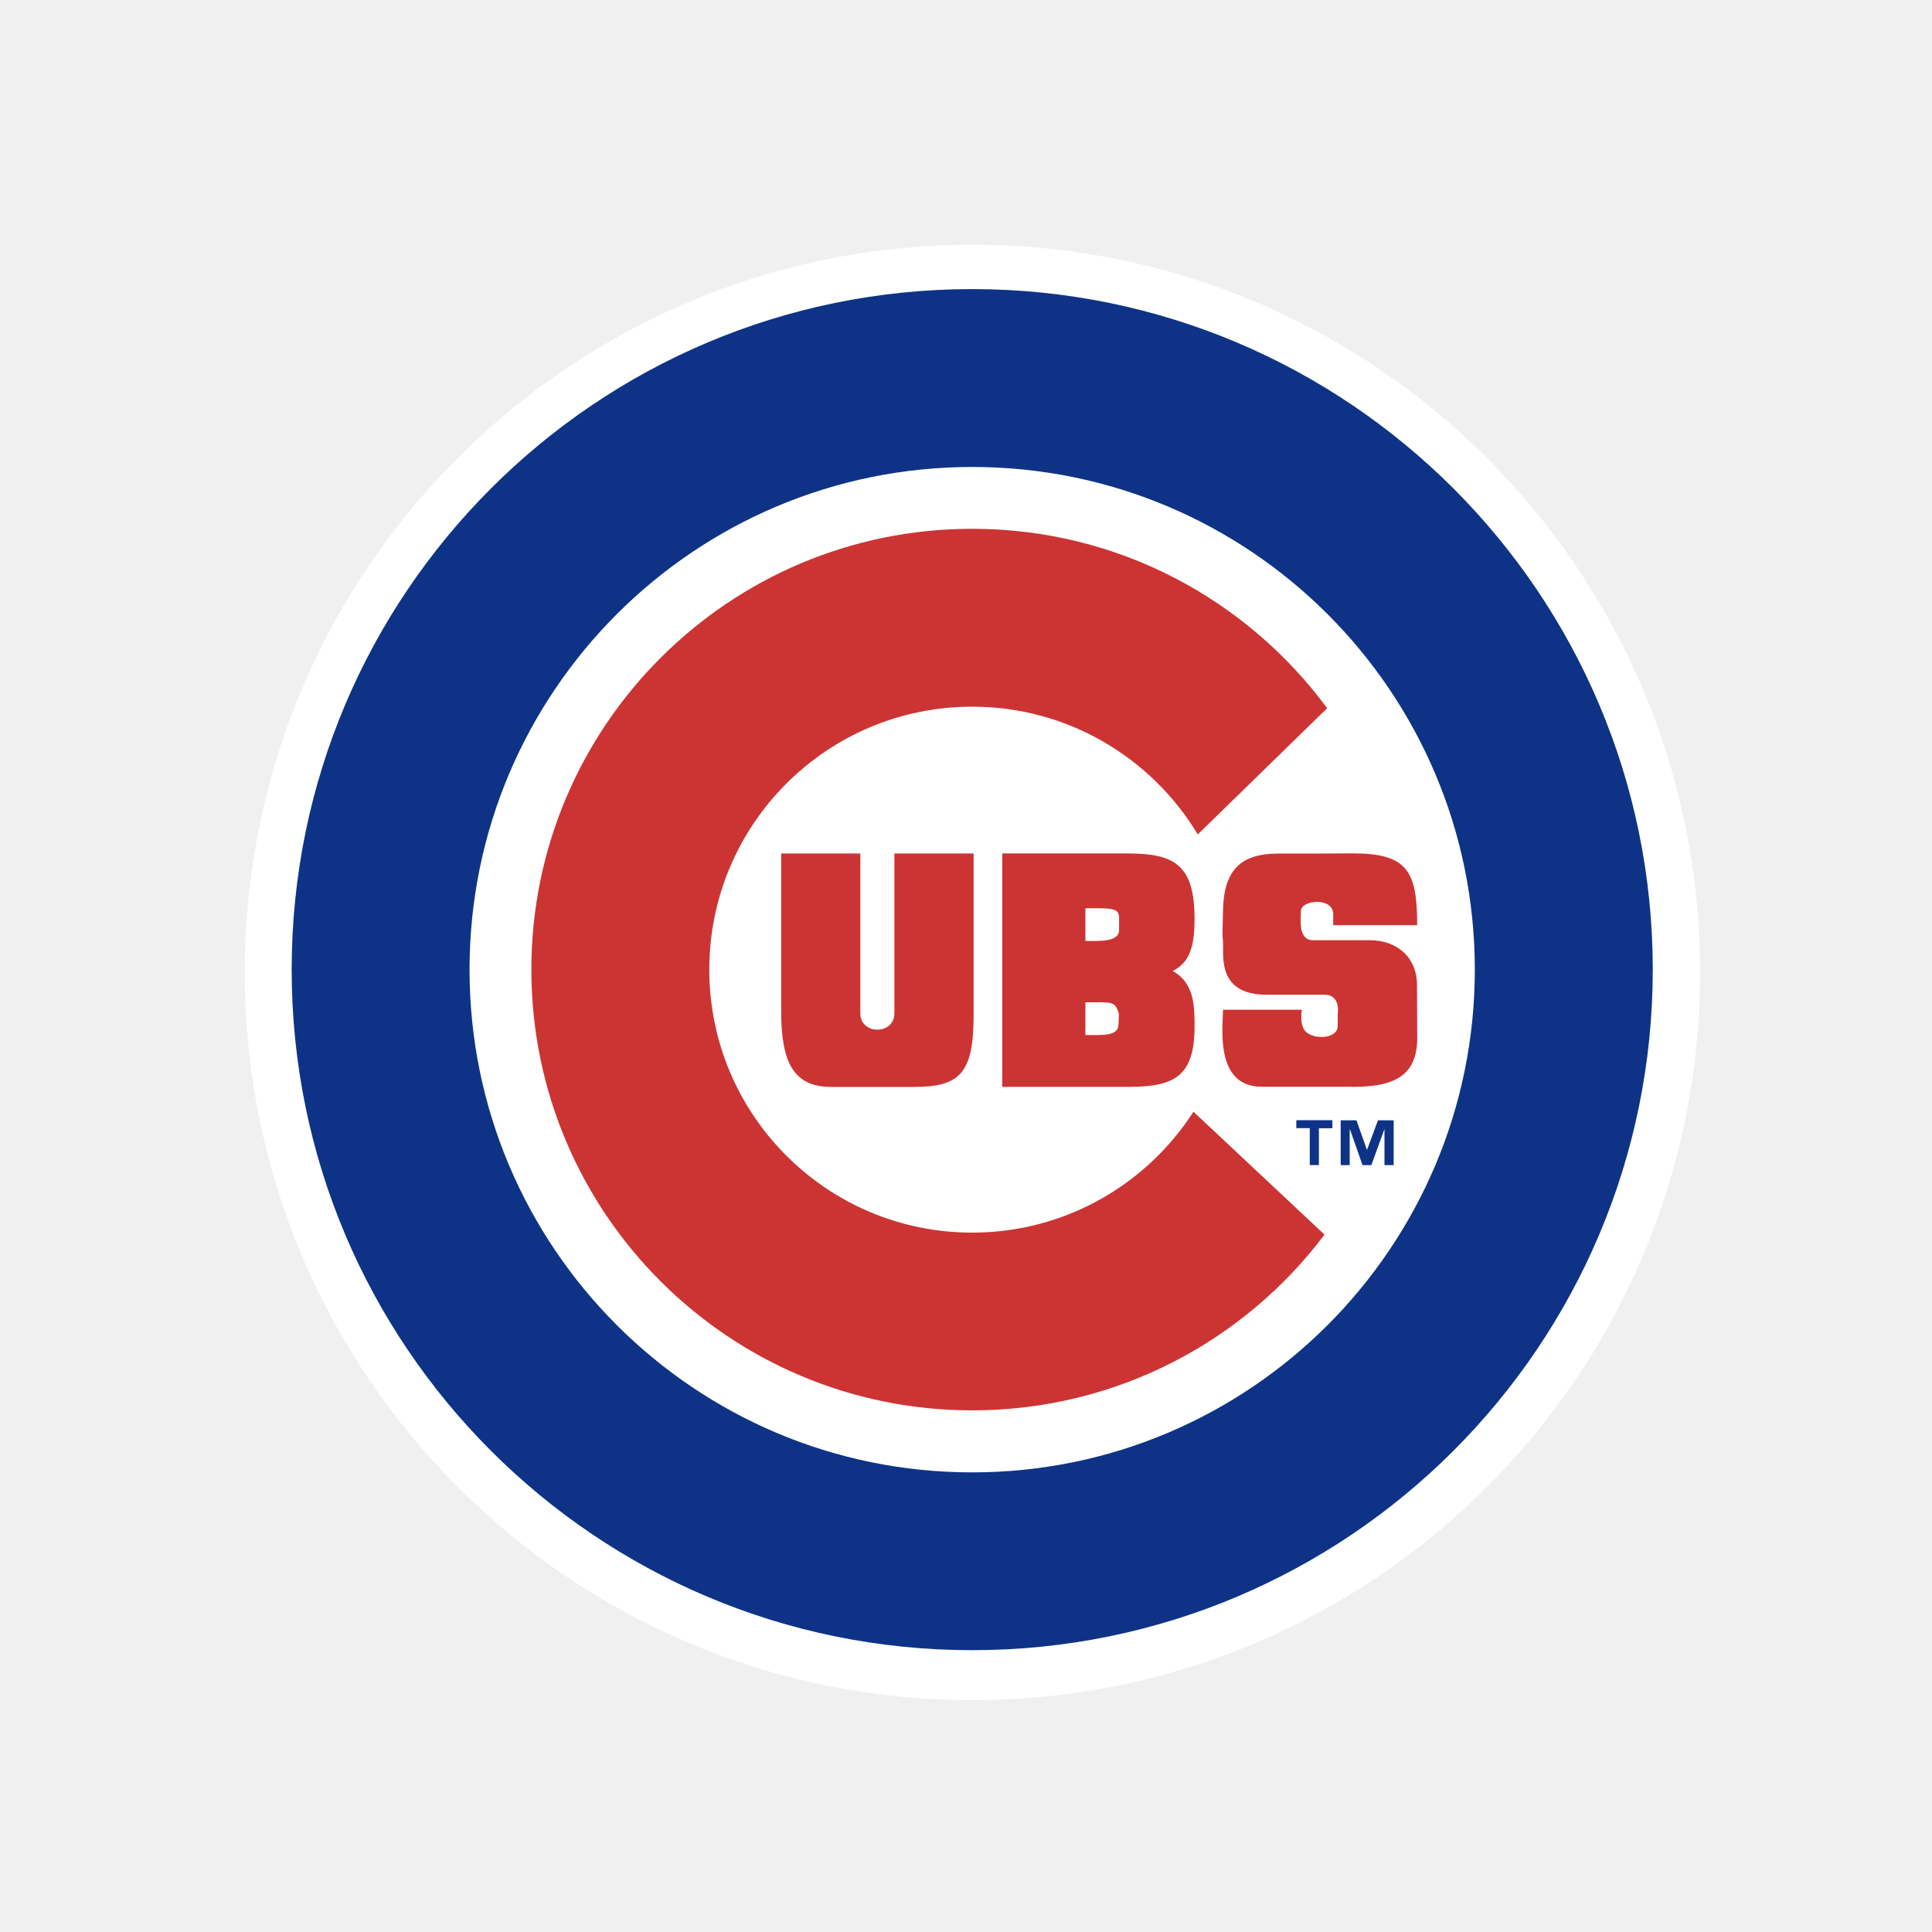
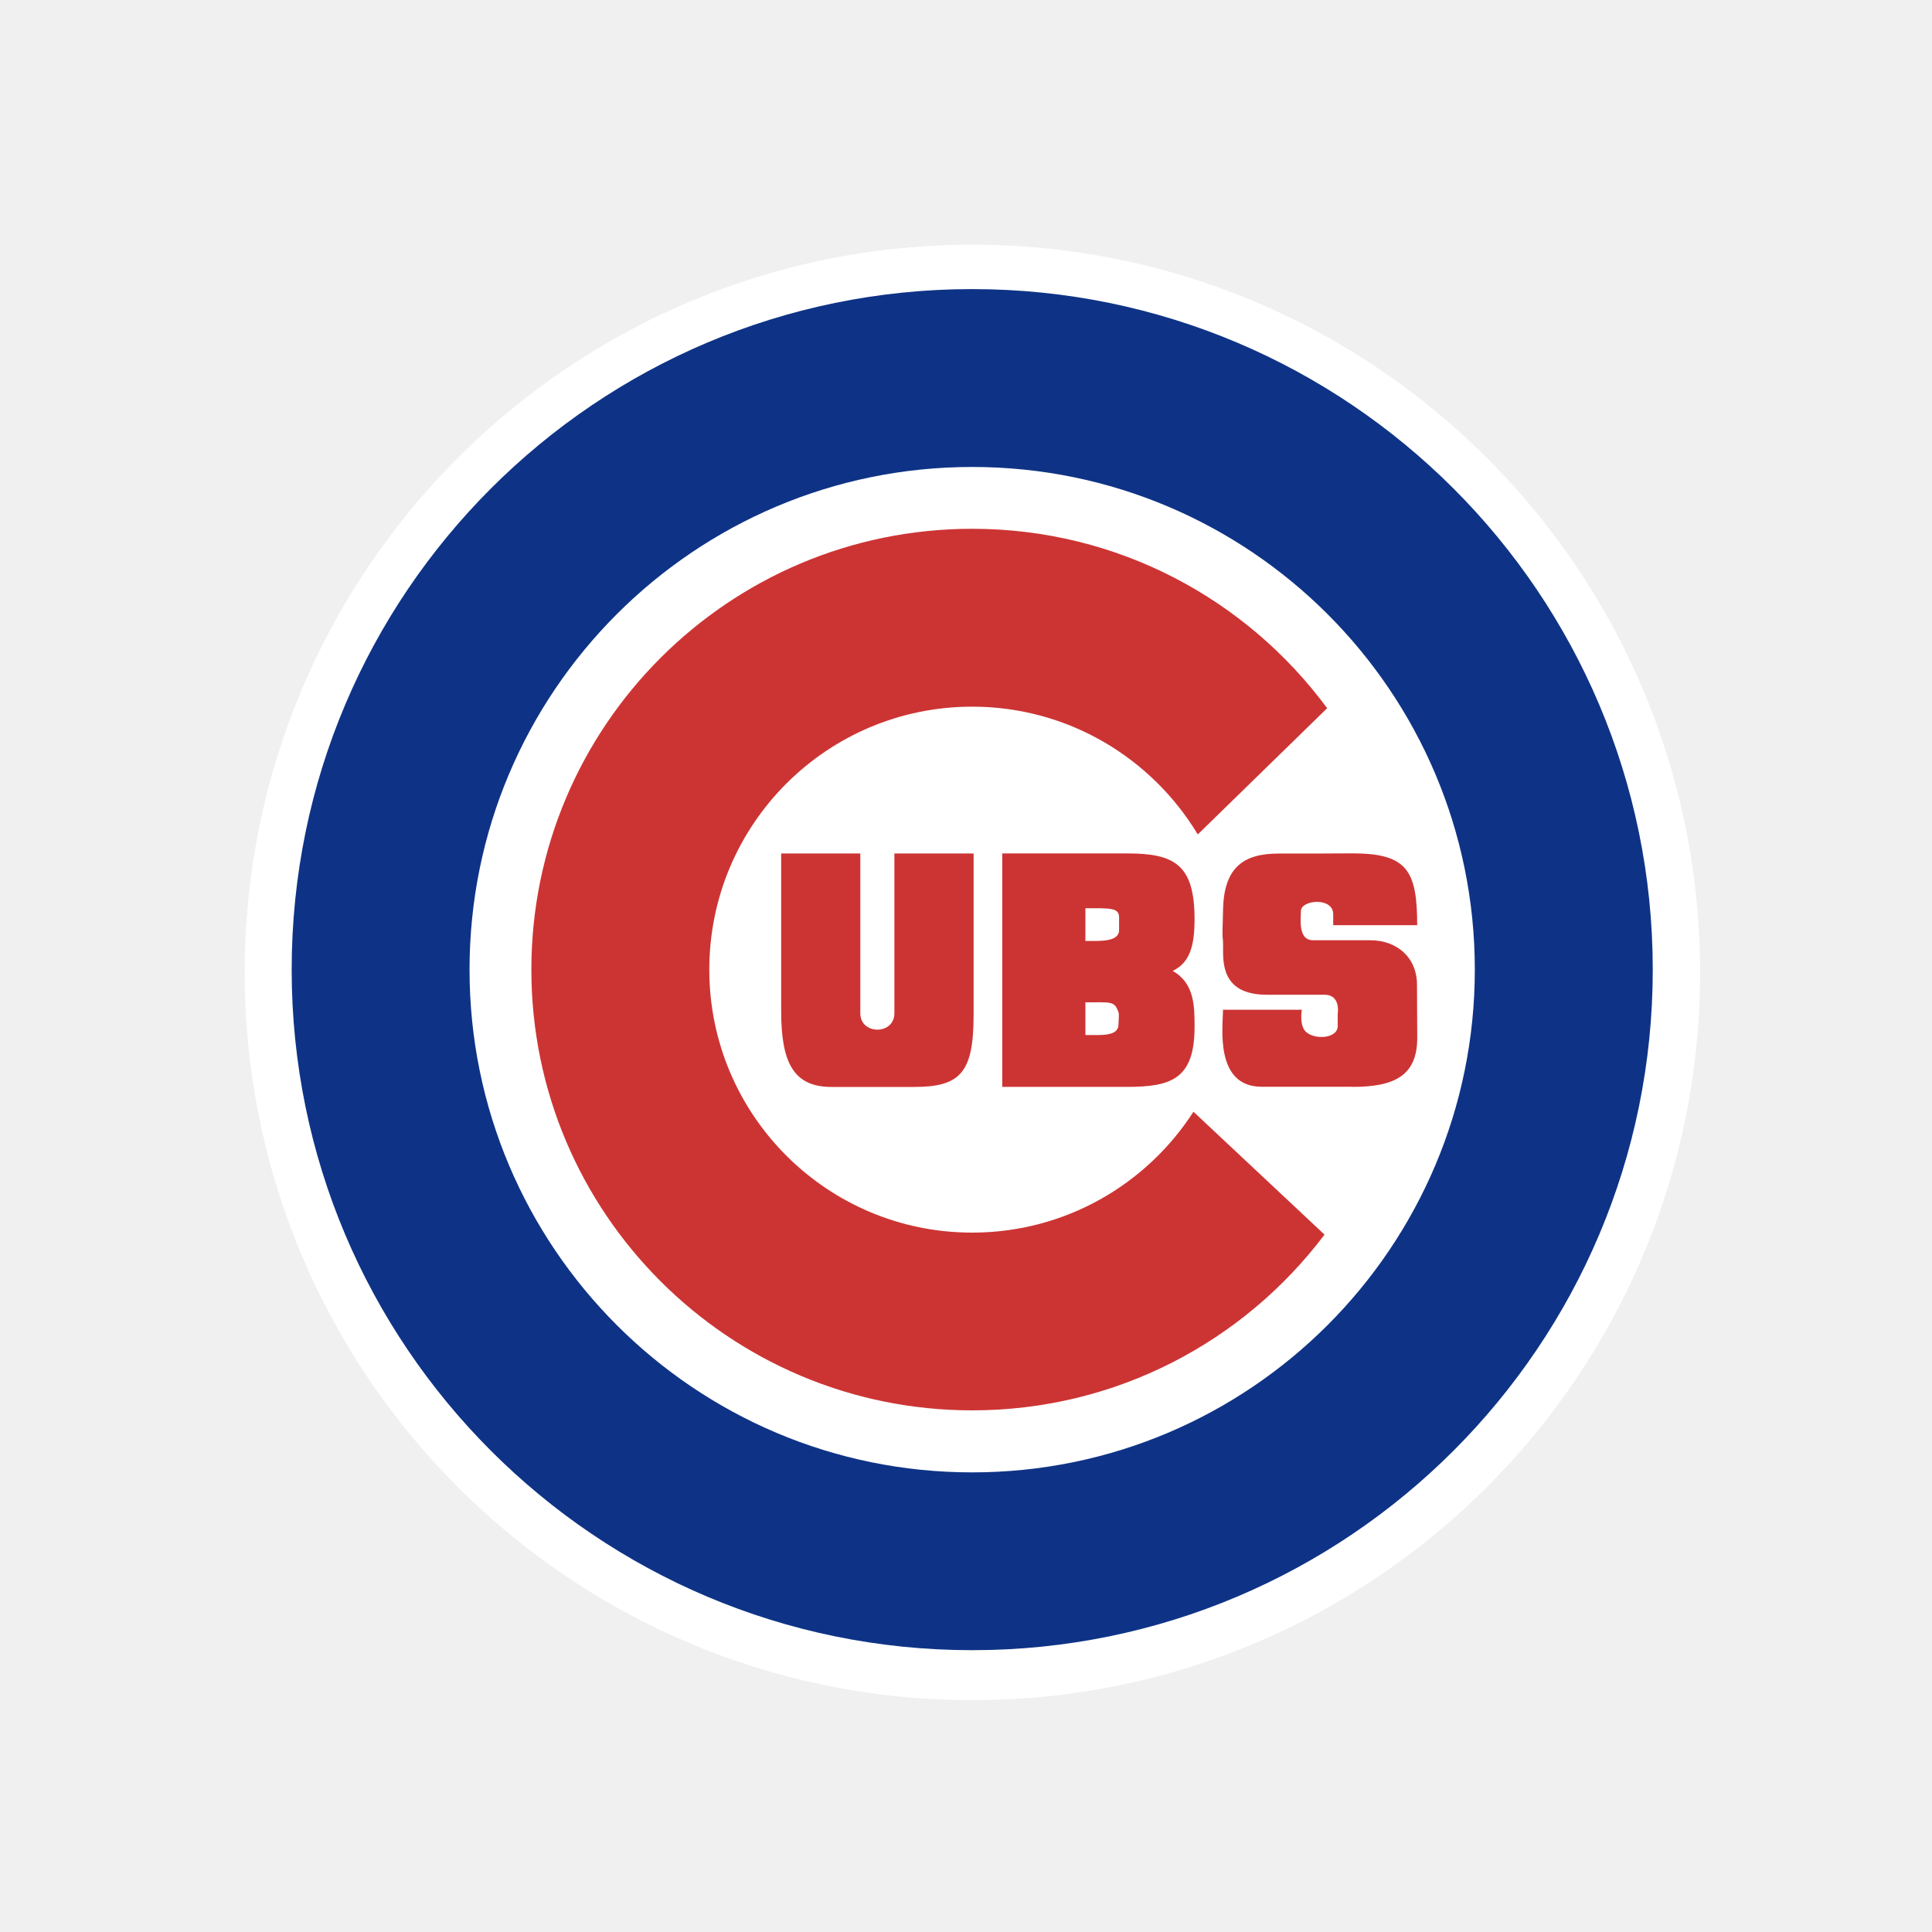
- <svg xmlns="http://www.w3.org/2000/svg" viewBox="0 0 300 300">
-   <path fill="#fff" d="M38 151C38 88.59 88.59 38 150.98 38s113.01 50.59 113.01 113-50.59 113-113.01 113S38 213.41 38 151" />
-   <path fill="#cc3433" d="M209.99 168.75h-14.07c-7.39 0-6.01-9.44-6.01-11.96h12.24s-.34 1.84.3 3c.97 1.76 5.27 1.67 5.27-.47v-1.89s.51-2.97-2.04-2.97h-8.99c-7.13 0-6.77-5.17-6.77-7.51s-.2.42 0-5.94c.21-6.34 3.19-8.47 8.63-8.47 2.26 0 9.5 0 11.46-.03 8.5 0 10.05 2.69 10.05 11.15h-13.04v-1.68c0-2.76-5.01-2.23-5.01-.54 0 1.06-.53 4.56 1.87 4.56h8.86c4.27 0 7.33 2.76 7.29 7.01 0 .72.04 7.4.04 8.11 0 5.85-3.43 7.65-10.05 7.65Zm-71.11-11.4v-24.82h12.3v25.12c0 9.02-2.13 11.13-9.29 11.13H129.1c-5.9 0-7.8-3.81-7.8-11.79v-24.46h12.29v24.82c0 3.38 5.29 3.38 5.29 0m16.75 11.42v-36.25h19.41c7.31 0 10.45 1.72 10.45 10.2 0 4.45-.85 6.77-3.39 8.05 3.39 1.9 3.39 5.51 3.39 8.69 0 8.04-3.56 9.31-10.45 9.31Zm50.04 22.94C193.19 208.28 173.33 219 150.96 219c-37.79 0-68.45-30.66-68.45-68.44s30.65-68.45 68.45-68.45c22.61 0 42.64 10.95 55.12 27.86l-20.09 19.6c-7.15-11.88-20.17-19.84-35.03-19.84-22.55 0-40.82 18.27-40.82 40.83s18.27 40.84 40.82 40.84c14.42 0 27.09-7.48 34.36-18.77Zm-31.9-49.31c-.04-1.48-1.44-1.37-5.23-1.37v5.08c2.12 0 5.23.22 5.23-1.7Zm-.09 14.77c-.65-1.74-1.01-1.53-5.14-1.53v5.08c2.65 0 5.14.22 5.14-1.69 0-.47.13-1.5 0-1.86" />
-   <path fill="#0e3386" d="M150.96 44.89c58.36 0 105.68 47.32 105.68 105.67s-47.32 105.68-105.68 105.68S45.29 208.91 45.29 150.56 92.6 44.89 150.96 44.89m78.05 105.67c0-43.11-34.95-78.05-78.05-78.05s-78.05 34.95-78.05 78.05c0 43.11 34.95 78.07 78.05 78.07s78.05-34.96 78.05-78.07m-22.12 24.63h-2.09v5.72h-1.42v-5.73h-2.09v-1.24h5.6Zm8.09 5.73v-5.53h-.03l-2.01 5.53h-1.37l-1.94-5.53h-.05v5.53h-1.4v-6.96h2.45l1.62 4.57h.03l1.69-4.57h2.44v6.96Z" />
+ <svg xmlns="http://www.w3.org/2000/svg" width="300" height="300" viewBox="0 0 300 300" fill="none">
+   <path d="M38 151C38 88.59 88.59 38 150.98 38C213.37 38 263.99 88.59 263.99 151C263.99 213.41 213.4 264 150.98 264C88.56 264 38 213.41 38 151Z" fill="white" />
+   <path d="M209.99 168.75H195.92C188.53 168.75 189.91 159.31 189.91 156.79H202.15C202.15 156.79 201.81 158.63 202.45 159.79C203.42 161.55 207.72 161.46 207.72 159.32V157.43C207.72 157.43 208.23 154.46 205.68 154.46H196.69C189.56 154.46 189.92 149.29 189.92 146.95C189.92 144.61 189.72 147.37 189.92 141.01C190.13 134.67 193.11 132.54 198.55 132.54C200.81 132.54 208.05 132.54 210.01 132.51C218.51 132.51 220.06 135.2 220.06 143.66H207.02V141.98C207.02 139.22 202.01 139.75 202.01 141.44C202.01 142.5 201.48 146 203.88 146H212.74C217.01 146 220.07 148.76 220.03 153.01C220.03 153.73 220.07 160.41 220.07 161.12C220.07 166.97 216.64 168.77 210.02 168.77L209.99 168.75ZM138.88 157.35V132.53H151.18V157.65C151.18 166.67 149.05 168.78 141.89 168.78H129.1C123.2 168.78 121.3 164.97 121.3 156.99V132.53H133.59V157.35C133.59 160.73 138.88 160.73 138.88 157.35ZM155.63 168.77V132.52H175.04C182.35 132.52 185.49 134.24 185.49 142.72C185.49 147.17 184.64 149.49 182.1 150.77C185.49 152.67 185.49 156.28 185.49 159.46C185.49 167.5 181.93 168.77 175.04 168.77H155.63ZM205.67 191.71C193.19 208.28 173.33 219 150.96 219C113.17 219 82.51 188.34 82.51 150.56C82.51 112.78 113.16 82.11 150.96 82.11C173.57 82.11 193.6 93.06 206.08 109.97L185.99 129.57C178.84 117.69 165.82 109.73 150.96 109.73C128.41 109.73 110.14 128 110.14 150.56C110.14 173.12 128.41 191.4 150.96 191.4C165.38 191.4 178.05 183.92 185.32 172.63L205.67 191.71ZM173.77 142.4C173.73 140.92 172.33 141.03 168.54 141.03V146.11C170.66 146.11 173.77 146.33 173.77 144.41V142.4ZM173.68 157.17C173.03 155.43 172.67 155.64 168.54 155.64V160.72C171.19 160.72 173.68 160.94 173.68 159.03C173.68 158.56 173.81 157.53 173.68 157.17Z" fill="#CC3433" />
+   <path d="M150.96 44.89C209.32 44.89 256.64 92.21 256.64 150.56C256.64 208.91 209.32 256.24 150.96 256.24C92.6 256.24 45.29 208.91 45.29 150.56C45.29 92.21 92.6 44.89 150.96 44.89ZM229.01 150.56C229.01 107.45 194.06 72.51 150.96 72.51C107.86 72.51 72.91 107.46 72.91 150.56C72.91 193.67 107.86 228.63 150.96 228.63C194.06 228.63 229.01 193.67 229.01 150.56Z" fill="#0E3386" />
</svg>
